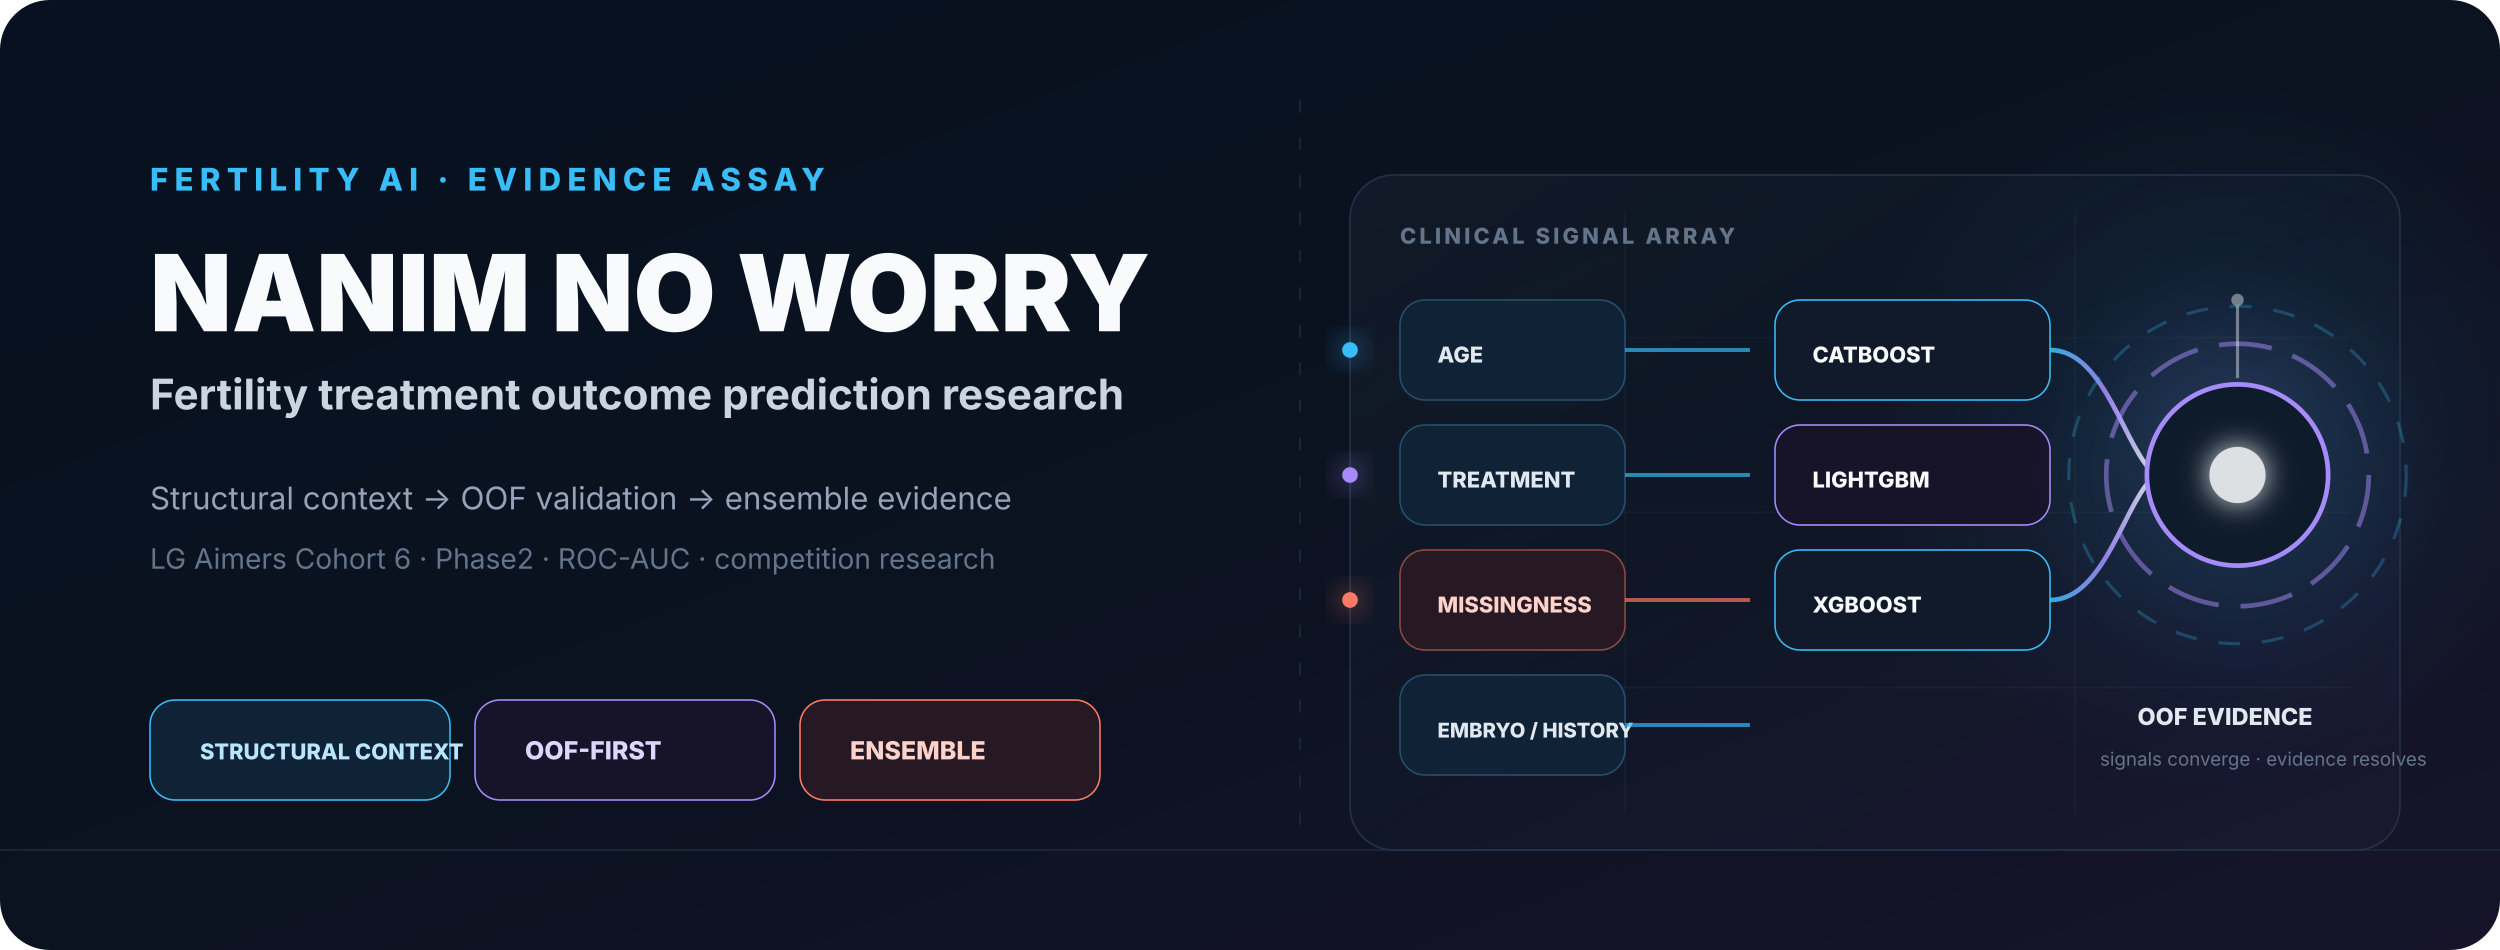
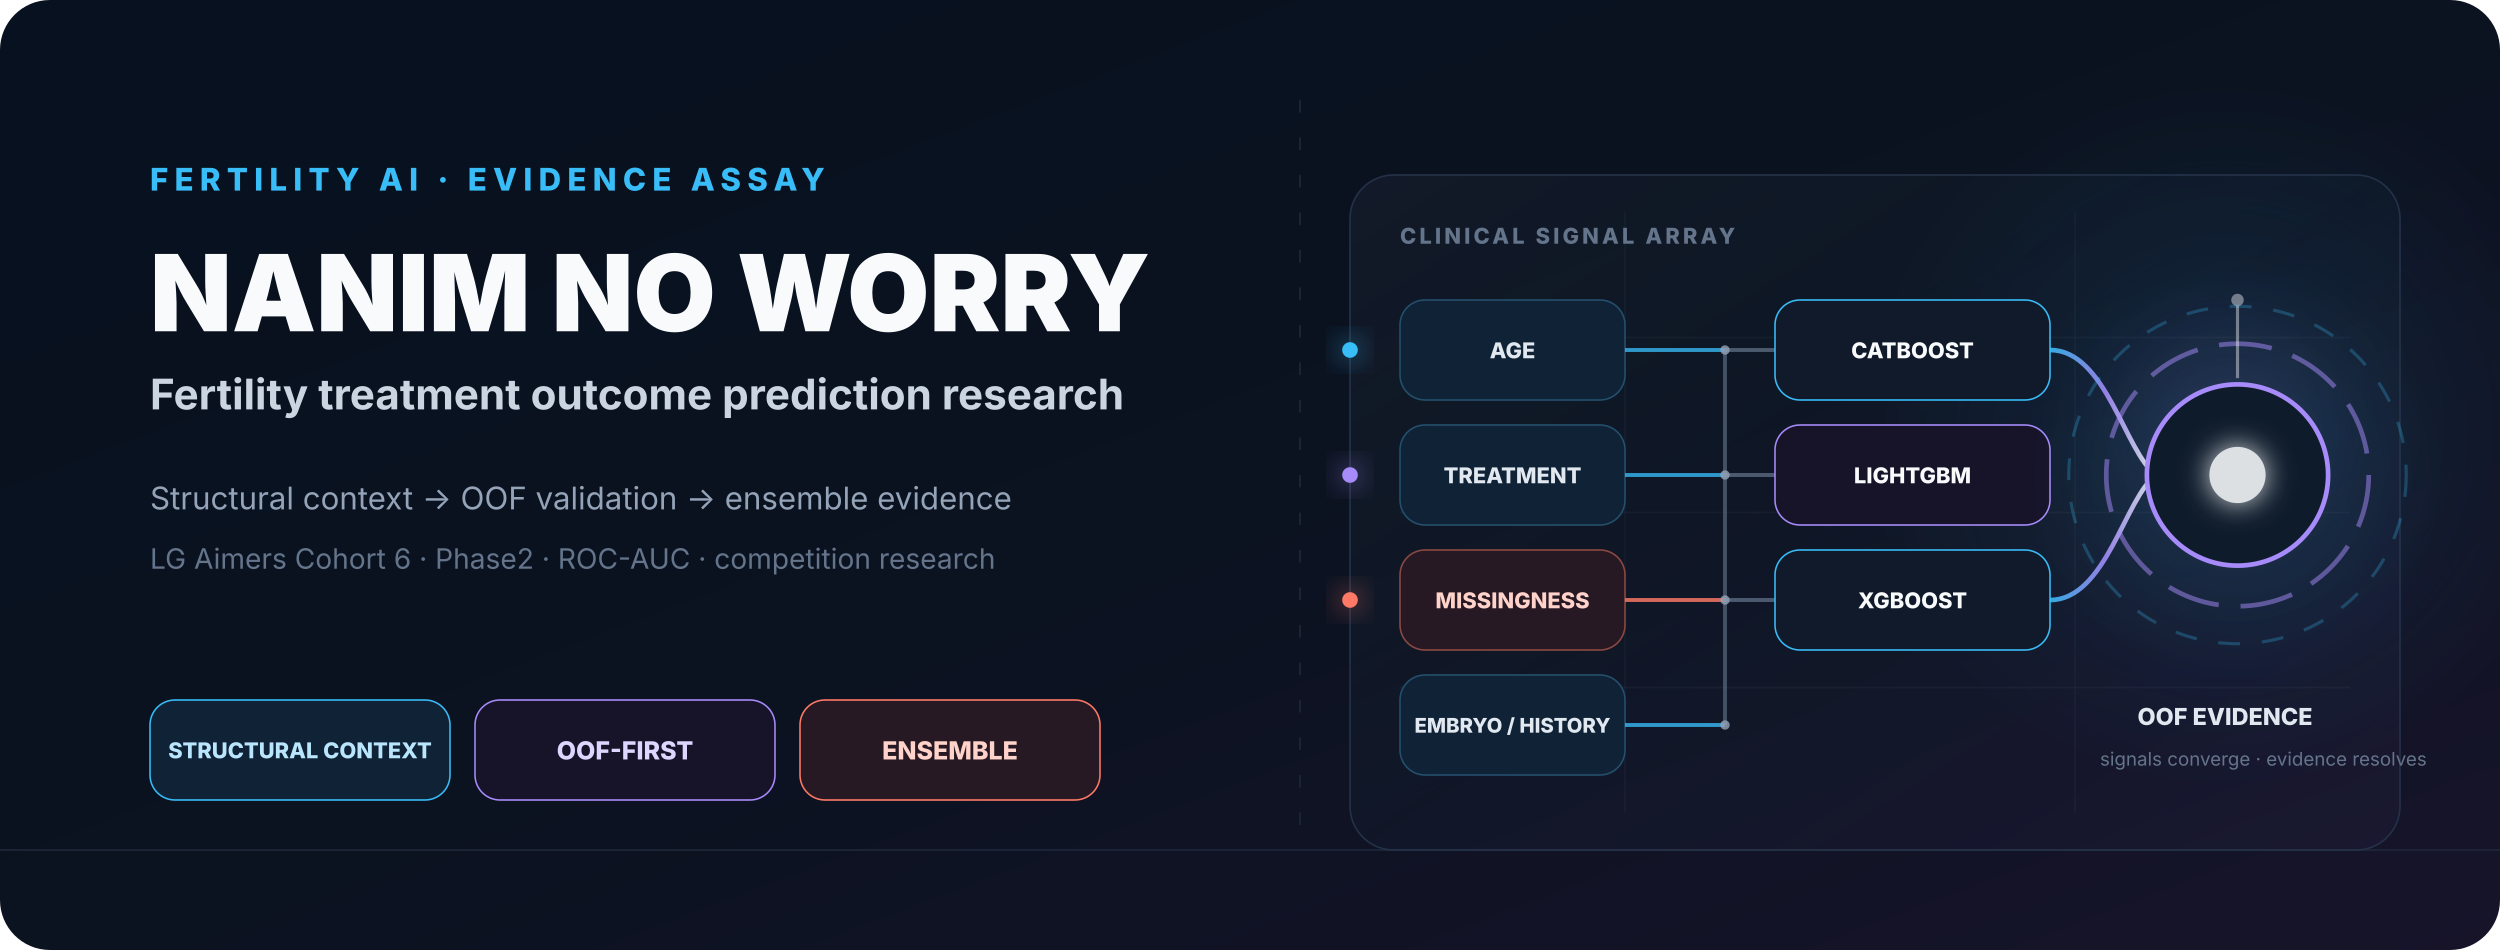
<svg xmlns="http://www.w3.org/2000/svg" width="1600" height="608" viewBox="0 0 1600 608" role="img" aria-labelledby="title desc">
  <defs>
    <linearGradient id="bg" x1="0" y1="0" x2="1" y2="1">
      <stop stop-color="#07111F" />
      <stop offset=".52" stop-color="#0B1220" />
      <stop offset="1" stop-color="#17142A" />
    </linearGradient>
    <linearGradient id="flow" x1="0" y1="0" x2="1" y2="0">
      <stop stop-color="#38BDF8" />
      <stop offset=".52" stop-color="#A78BFA" />
      <stop offset="1" stop-color="#F8FAFC" />
    </linearGradient>
    <linearGradient id="glass" x1="0" y1="0" x2="1" y2="1">
      <stop stop-color="#F8FAFC" stop-opacity=".035" />
      <stop offset=".5" stop-color="#38BDF8" stop-opacity=".018" />
      <stop offset="1" stop-color="#A78BFA" stop-opacity=".035" />
    </linearGradient>
    <linearGradient id="sweep" x1="0" y1="0" x2="1" y2="0">
      <stop stop-color="#38BDF8" stop-opacity="0" />
      <stop offset=".5" stop-color="#F8FAFC" stop-opacity=".13" />
      <stop offset="1" stop-color="#A78BFA" stop-opacity="0" />
    </linearGradient>
    <radialGradient id="aura">
      <stop stop-color="#A78BFA" stop-opacity=".24" />
      <stop offset=".42" stop-color="#38BDF8" stop-opacity=".09" />
      <stop offset="1" stop-color="#38BDF8" stop-opacity="0" />
    </radialGradient>
    <filter id="glow" x="-100%" y="-100%" width="300%" height="300%">
      <feGaussianBlur stdDeviation="9" result="b" />
      <feMerge>
        <feMergeNode in="b" />
        <feMergeNode in="SourceGraphic" />
      </feMerge>
-     </filter>
-     <filter id="soft" x="-100%" y="-100%" width="300%" height="300%">
-       <feGaussianBlur stdDeviation="26" />
    </filter>
  </defs>
  <rect width="1600" height="608" rx="32" fill="url(#bg)" />
  <path d="M0 544 H1600" stroke="#1E293B" stroke-width="1" />
  <path d="M832 64 V544" stroke="#1E293B" stroke-width="1" stroke-dasharray="8 16" />
  <rect id="text-safe-zone" x="80" y="64" width="720" height="480" fill="none" opacity="0" />
  <g data-motion-role="ambient">
    <circle cx="1424" cy="274" r="230" fill="url(#aura)" opacity=".72">
      <animate attributeName="opacity" values=".58;.78;.58" dur="12s" repeatCount="indefinite" />
    </circle>
  </g>
  <g font-family="system-ui, -apple-system, BlinkMacSystemFont, 'Segoe UI', sans-serif">
    <g data-title="true">
      <text x="96" y="122" fill="#38BDF8" font-size="20" font-weight="800" letter-spacing="4">
        <tspan>FERTILITY AI · EVIDENCE ASSAY</tspan>
      </text>
    </g>
    <text x="96" y="212" fill="#F8FAFC" font-size="68" font-weight="850">
      <tspan>NANIM NO WORRY</tspan>
    </text>
    <text x="96" y="262" fill="#CBD5E1" font-size="27" font-weight="700">
      <tspan>Fertility treatment outcome prediction research</tspan>
    </text>
    <text x="96" y="326" fill="#94A3B8" font-size="20">
      <tspan>Structural context → OOF validation → ensemble evidence</tspan>
    </text>
    <text x="96" y="364" fill="#64748B" font-size="18">
      <tspan>LG Aimers Cohort 6 · Phase2 · ROC-AUC · competition research</tspan>
    </text>
    <g data-card-set="row" data-grid="16">
      <g data-card="hero-badge-1">
        <rect x="96" y="448" width="192" height="64" rx="16" fill="#0F2236" stroke="#38BDF8" />
-         <text data-role="primary" x="128" y="486" fill="#BAE6FD" font-size="14" font-weight="820">
+         <text data-role="primary" x="192" y="480" text-anchor="middle" dominant-baseline="middle" fill="#BAE6FD" font-size="14" font-weight="820">
          <tspan>STRUCTURAL CONTEXT</tspan>
        </text>
      </g>
      <g data-card="hero-badge-2">
        <rect x="304" y="448" width="192" height="64" rx="16" fill="#17142A" stroke="#A78BFA" />
-         <text data-role="primary" x="336" y="486" fill="#DDD6FE" font-size="16" font-weight="820">
+         <text data-role="primary" x="400" y="480" text-anchor="middle" dominant-baseline="middle" fill="#DDD6FE" font-size="16" font-weight="820">
          <tspan>OOF-FIRST</tspan>
        </text>
      </g>
      <g data-card="hero-badge-3">
        <rect x="512" y="448" width="192" height="64" rx="16" fill="#271923" stroke="#FF7A66" />
-         <text data-role="primary" x="544" y="486" fill="#FFD2CA" font-size="16" font-weight="820">
+         <text data-role="primary" x="608" y="480" text-anchor="middle" dominant-baseline="middle" fill="#FFD2CA" font-size="16" font-weight="820">
          <tspan>ENSEMBLE</tspan>
        </text>
      </g>
    </g>
  </g>
  <g id="fx-zone" transform="translate(864 64)" font-family="system-ui, -apple-system, BlinkMacSystemFont, 'Segoe UI', sans-serif">
    <rect x="0" y="48" width="672" height="432" rx="28" fill="url(#glass)" stroke="#243249" />
    <path d="M32 152 H640 M32 264 H640 M32 376 H640" stroke="#94A3B8" stroke-width="1" opacity=".055" />
    <path d="M176 72 V456 M464 72 V456" stroke="#94A3B8" stroke-width="1" opacity=".055" />
    <text x="32" y="92" fill="#64748B" font-size="14" font-weight="800" letter-spacing="2">
      <tspan>CLINICAL SIGNAL ARRAY</tspan>
    </text>
    <g data-motion-role="sweep">
      <rect x="-160" y="48" width="160" height="432" fill="url(#sweep)" opacity="0">
        <animate attributeName="x" values="-160;672;672" keyTimes="0;.62;1" dur="14s" repeatCount="indefinite" />
        <animate attributeName="opacity" values="0;.55;0" keyTimes="0;.48;1" dur="14s" repeatCount="indefinite" />
      </rect>
    </g>
    <g data-card-set="stack" data-grid="16">
      <g data-card="signal-age">
        <rect x="32" y="128" width="144" height="64" rx="16" fill="#0F2236" stroke="#24506D" />
-         <text data-role="primary" x="56" y="168" fill="#E2E8F0" font-size="14" font-weight="780">
+         <text data-role="primary" x="104" y="160" text-anchor="middle" dominant-baseline="middle" fill="#E2E8F0" font-size="14" font-weight="780">
          <tspan>AGE</tspan>
        </text>
      </g>
      <g data-card="signal-treatment">
        <rect x="32" y="208" width="144" height="64" rx="16" fill="#0F2236" stroke="#24506D" />
-         <text data-role="primary" x="56" y="248" fill="#E2E8F0" font-size="14" font-weight="780">
+         <text data-role="primary" x="104" y="240" text-anchor="middle" dominant-baseline="middle" fill="#E2E8F0" font-size="14" font-weight="780">
          <tspan>TREATMENT</tspan>
        </text>
      </g>
      <g data-card="signal-missing">
        <rect x="32" y="288" width="144" height="64" rx="16" fill="#271923" stroke="#8B4A41" />
-         <text data-role="primary" x="56" y="328" fill="#FFD2CA" font-size="14" font-weight="780">
+         <text data-role="primary" x="104" y="320" text-anchor="middle" dominant-baseline="middle" fill="#FFD2CA" font-size="14" font-weight="780">
          <tspan>MISSINGNESS</tspan>
        </text>
      </g>
      <g data-card="signal-history">
        <rect x="32" y="368" width="144" height="64" rx="16" fill="#0F2236" stroke="#24506D" />
-         <text data-role="primary" x="56" y="408" fill="#E2E8F0" font-size="13" font-weight="780">
+         <text data-role="primary" x="104" y="400" text-anchor="middle" dominant-baseline="middle" fill="#E2E8F0" font-size="13" font-weight="780">
          <tspan>EMBRYO / HISTORY</tspan>
        </text>
      </g>
    </g>
-     <g stroke-width="2.5" fill="none" opacity=".68">
-       <path d="M176 160 H256" stroke="#38BDF8" />
-       <path d="M176 240 H256" stroke="#38BDF8" />
-       <path d="M176 320 H256" stroke="#FF7A66" />
-       <path d="M176 400 H256" stroke="#38BDF8" />
+     <g stroke-width="2.5" fill="none">
+       <path d="M176 160 H240" stroke="#38BDF8" opacity=".78" />
+       <path d="M176 240 H240" stroke="#38BDF8" opacity=".78" />
+       <path d="M176 320 H240" stroke="#FF7A66" opacity=".82" />
+       <path id="history-link" d="M176 400 H240" stroke="#38BDF8" opacity=".78" />
+       <path id="signal-bus" d="M240 160 V400" stroke="#64748B" opacity=".62" />
+       <path id="model-branches" d="M240 160 H272 M240 240 H272 M240 320 H272" stroke="#64748B" opacity=".72" />
+     </g>
+     <g fill="#94A3B8" opacity=".8">
+       <circle cx="240" cy="160" r="3" />
+       <circle cx="240" cy="240" r="3" />
+       <circle cx="240" cy="320" r="3" />
+       <circle cx="240" cy="400" r="3" />
    </g>
    <g data-card-set="stack" data-grid="16">
      <g data-card="model-cat">
        <rect x="272" y="128" width="176" height="64" rx="16" fill="#101A2B" stroke="#38BDF8" />
-         <text data-role="primary" x="296" y="168" fill="#F8FAFC" font-size="14" font-weight="820">
+         <text data-role="primary" x="360" y="160" text-anchor="middle" dominant-baseline="middle" fill="#F8FAFC" font-size="14" font-weight="820">
          <tspan>CATBOOST</tspan>
        </text>
      </g>
      <g data-card="model-lgb">
        <rect x="272" y="208" width="176" height="64" rx="16" fill="#17142A" stroke="#A78BFA" />
-         <text data-role="primary" x="296" y="248" fill="#F8FAFC" font-size="14" font-weight="820">
+         <text data-role="primary" x="360" y="240" text-anchor="middle" dominant-baseline="middle" fill="#F8FAFC" font-size="14" font-weight="820">
          <tspan>LIGHTGBM</tspan>
        </text>
      </g>
      <g data-card="model-xgb">
        <rect x="272" y="288" width="176" height="64" rx="16" fill="#101A2B" stroke="#38BDF8" />
-         <text data-role="primary" x="296" y="328" fill="#F8FAFC" font-size="14" font-weight="820">
+         <text data-role="primary" x="360" y="320" text-anchor="middle" dominant-baseline="middle" fill="#F8FAFC" font-size="14" font-weight="820">
          <tspan>XGBOOST</tspan>
        </text>
      </g>
    </g>
    <g stroke="url(#flow)" stroke-width="3" fill="none" opacity=".88">
      <path d="M448 160 C484 160 496 226 516 240" />
      <path d="M448 240 H516" />
      <path d="M448 320 C484 320 496 254 516 240" />
    </g>
    <g data-motion-role="orbital" transform="translate(568 240)">
      <circle r="132" fill="url(#aura)" opacity=".62" />
      <circle r="108" fill="none" stroke="#38BDF8" stroke-width="2" stroke-dasharray="14 14" opacity=".26">
        <animateTransform attributeName="transform" type="rotate" from="0" to="360" dur="24s" repeatCount="indefinite" />
      </circle>
      <circle r="84" fill="none" stroke="#A78BFA" stroke-width="3" stroke-dasharray="34 14" opacity=".5">
        <animateTransform attributeName="transform" type="rotate" from="360" to="0" dur="17s" repeatCount="indefinite" />
      </circle>
      <g opacity=".42">
        <line x1="0" y1="-62" x2="0" y2="-112" stroke="#F8FAFC" stroke-width="2" />
        <circle cy="-112" r="4" fill="#F8FAFC" />
        <animateTransform attributeName="transform" type="rotate" from="0" to="360" dur="10.5s" repeatCount="indefinite" />
      </g>
    </g>
    <g data-motion-role="pulse">
      <circle cx="568" cy="240" r="58" fill="#0E1B2B" stroke="#A78BFA" stroke-width="3" />
      <circle cx="568" cy="240" r="18" fill="#F8FAFC" filter="url(#glow)" opacity=".88">
        <animate attributeName="r" values="16;21;16" dur="6.2s" repeatCount="indefinite" />
        <animate attributeName="opacity" values=".62;1;.62" dur="6.2s" repeatCount="indefinite" />
      </circle>
    </g>
    <g data-motion-role="particle">
      <circle cy="160" r="5" fill="#38BDF8" filter="url(#glow)">
-         <animate attributeName="cx" values="176;256" dur="5.2s" begin=".4s" repeatCount="indefinite" />
+         <animate attributeName="cx" values="176;238" dur="5.2s" begin=".4s" repeatCount="indefinite" />
        <animate attributeName="opacity" values="0;1;0" dur="5.2s" begin=".4s" repeatCount="indefinite" />
      </circle>
      <circle cy="320" r="5" fill="#FF7A66" filter="url(#glow)">
-         <animate attributeName="cx" values="176;256" dur="6.4s" begin="2.1s" repeatCount="indefinite" />
+         <animate attributeName="cx" values="176;238" dur="6.4s" begin="2.1s" repeatCount="indefinite" />
        <animate attributeName="opacity" values="0;1;0" dur="6.4s" begin="2.1s" repeatCount="indefinite" />
      </circle>
      <circle cy="240" r="5" fill="#A78BFA" filter="url(#glow)">
        <animate attributeName="cx" values="448;518" dur="4.8s" begin="1.2s" repeatCount="indefinite" />
        <animate attributeName="opacity" values="0;1;0" dur="4.8s" begin="1.2s" repeatCount="indefinite" />
      </circle>
    </g>
    <text x="504" y="400" fill="#E2E8F0" font-size="15" font-weight="820">
      <tspan>OOF EVIDENCE</tspan>
    </text>
    <text x="480" y="426" fill="#64748B" font-size="12">
      <tspan>signals converge · evidence resolves</tspan>
    </text>
  </g>
</svg>
